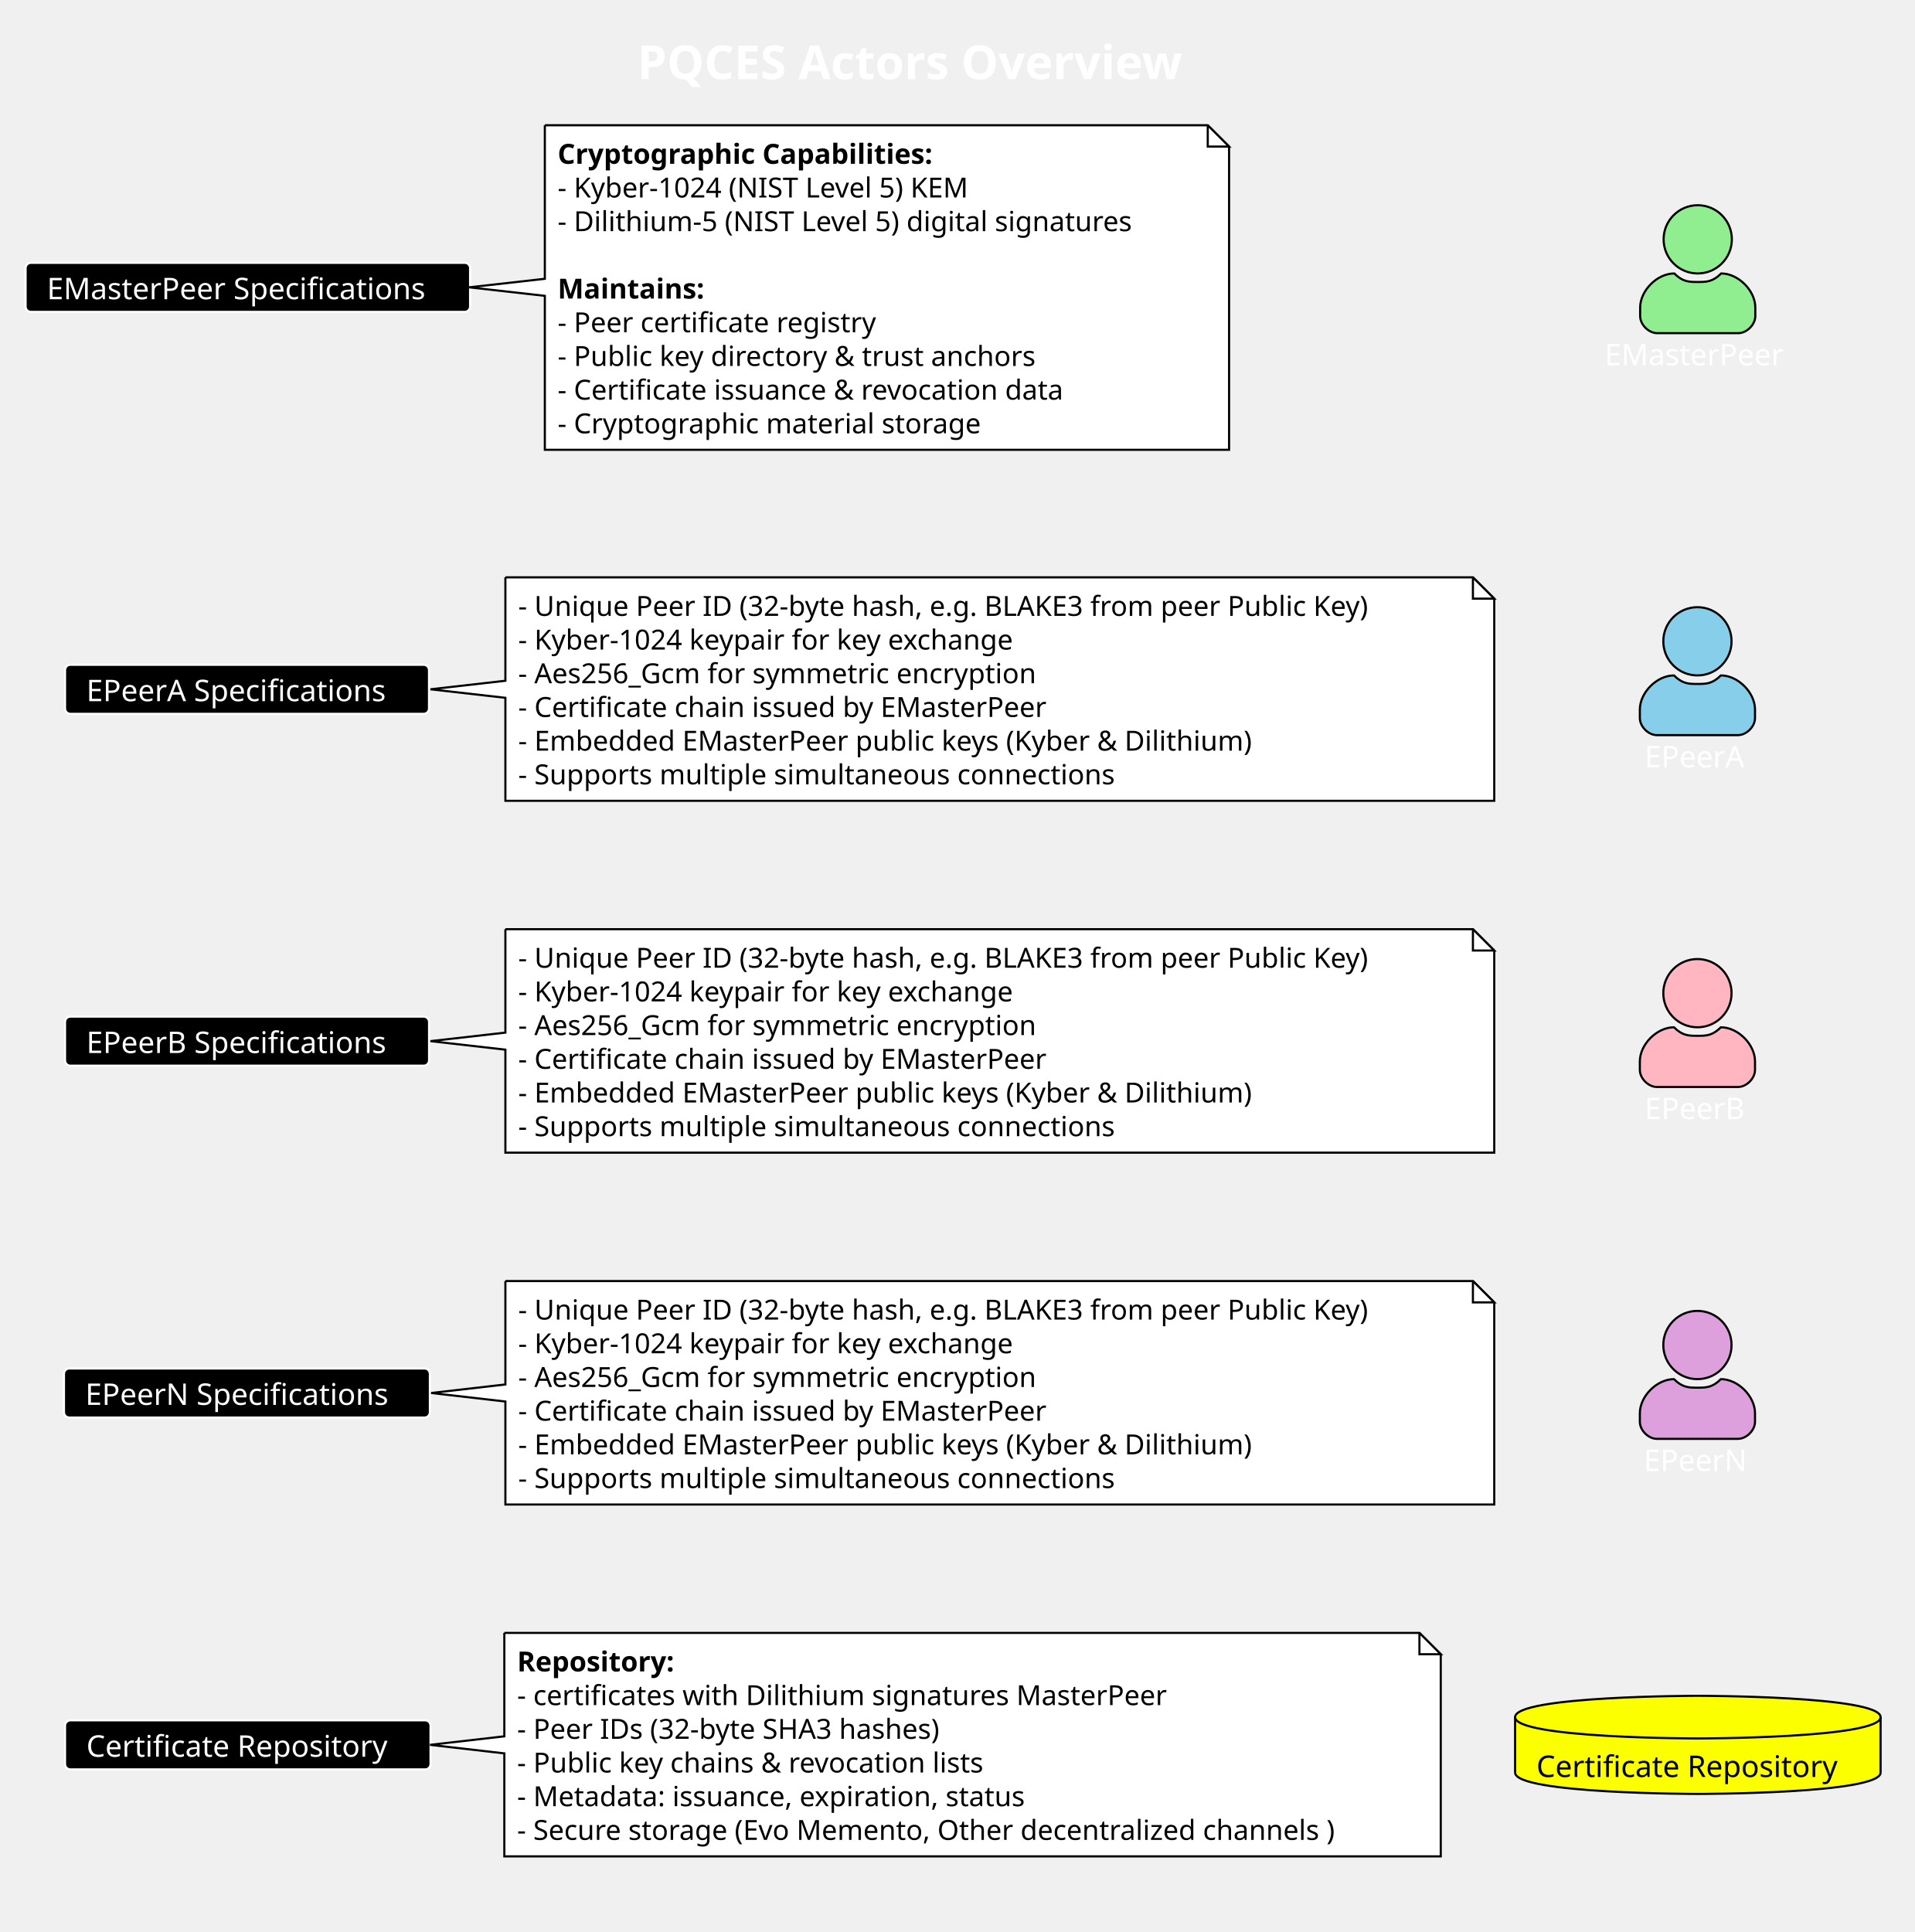
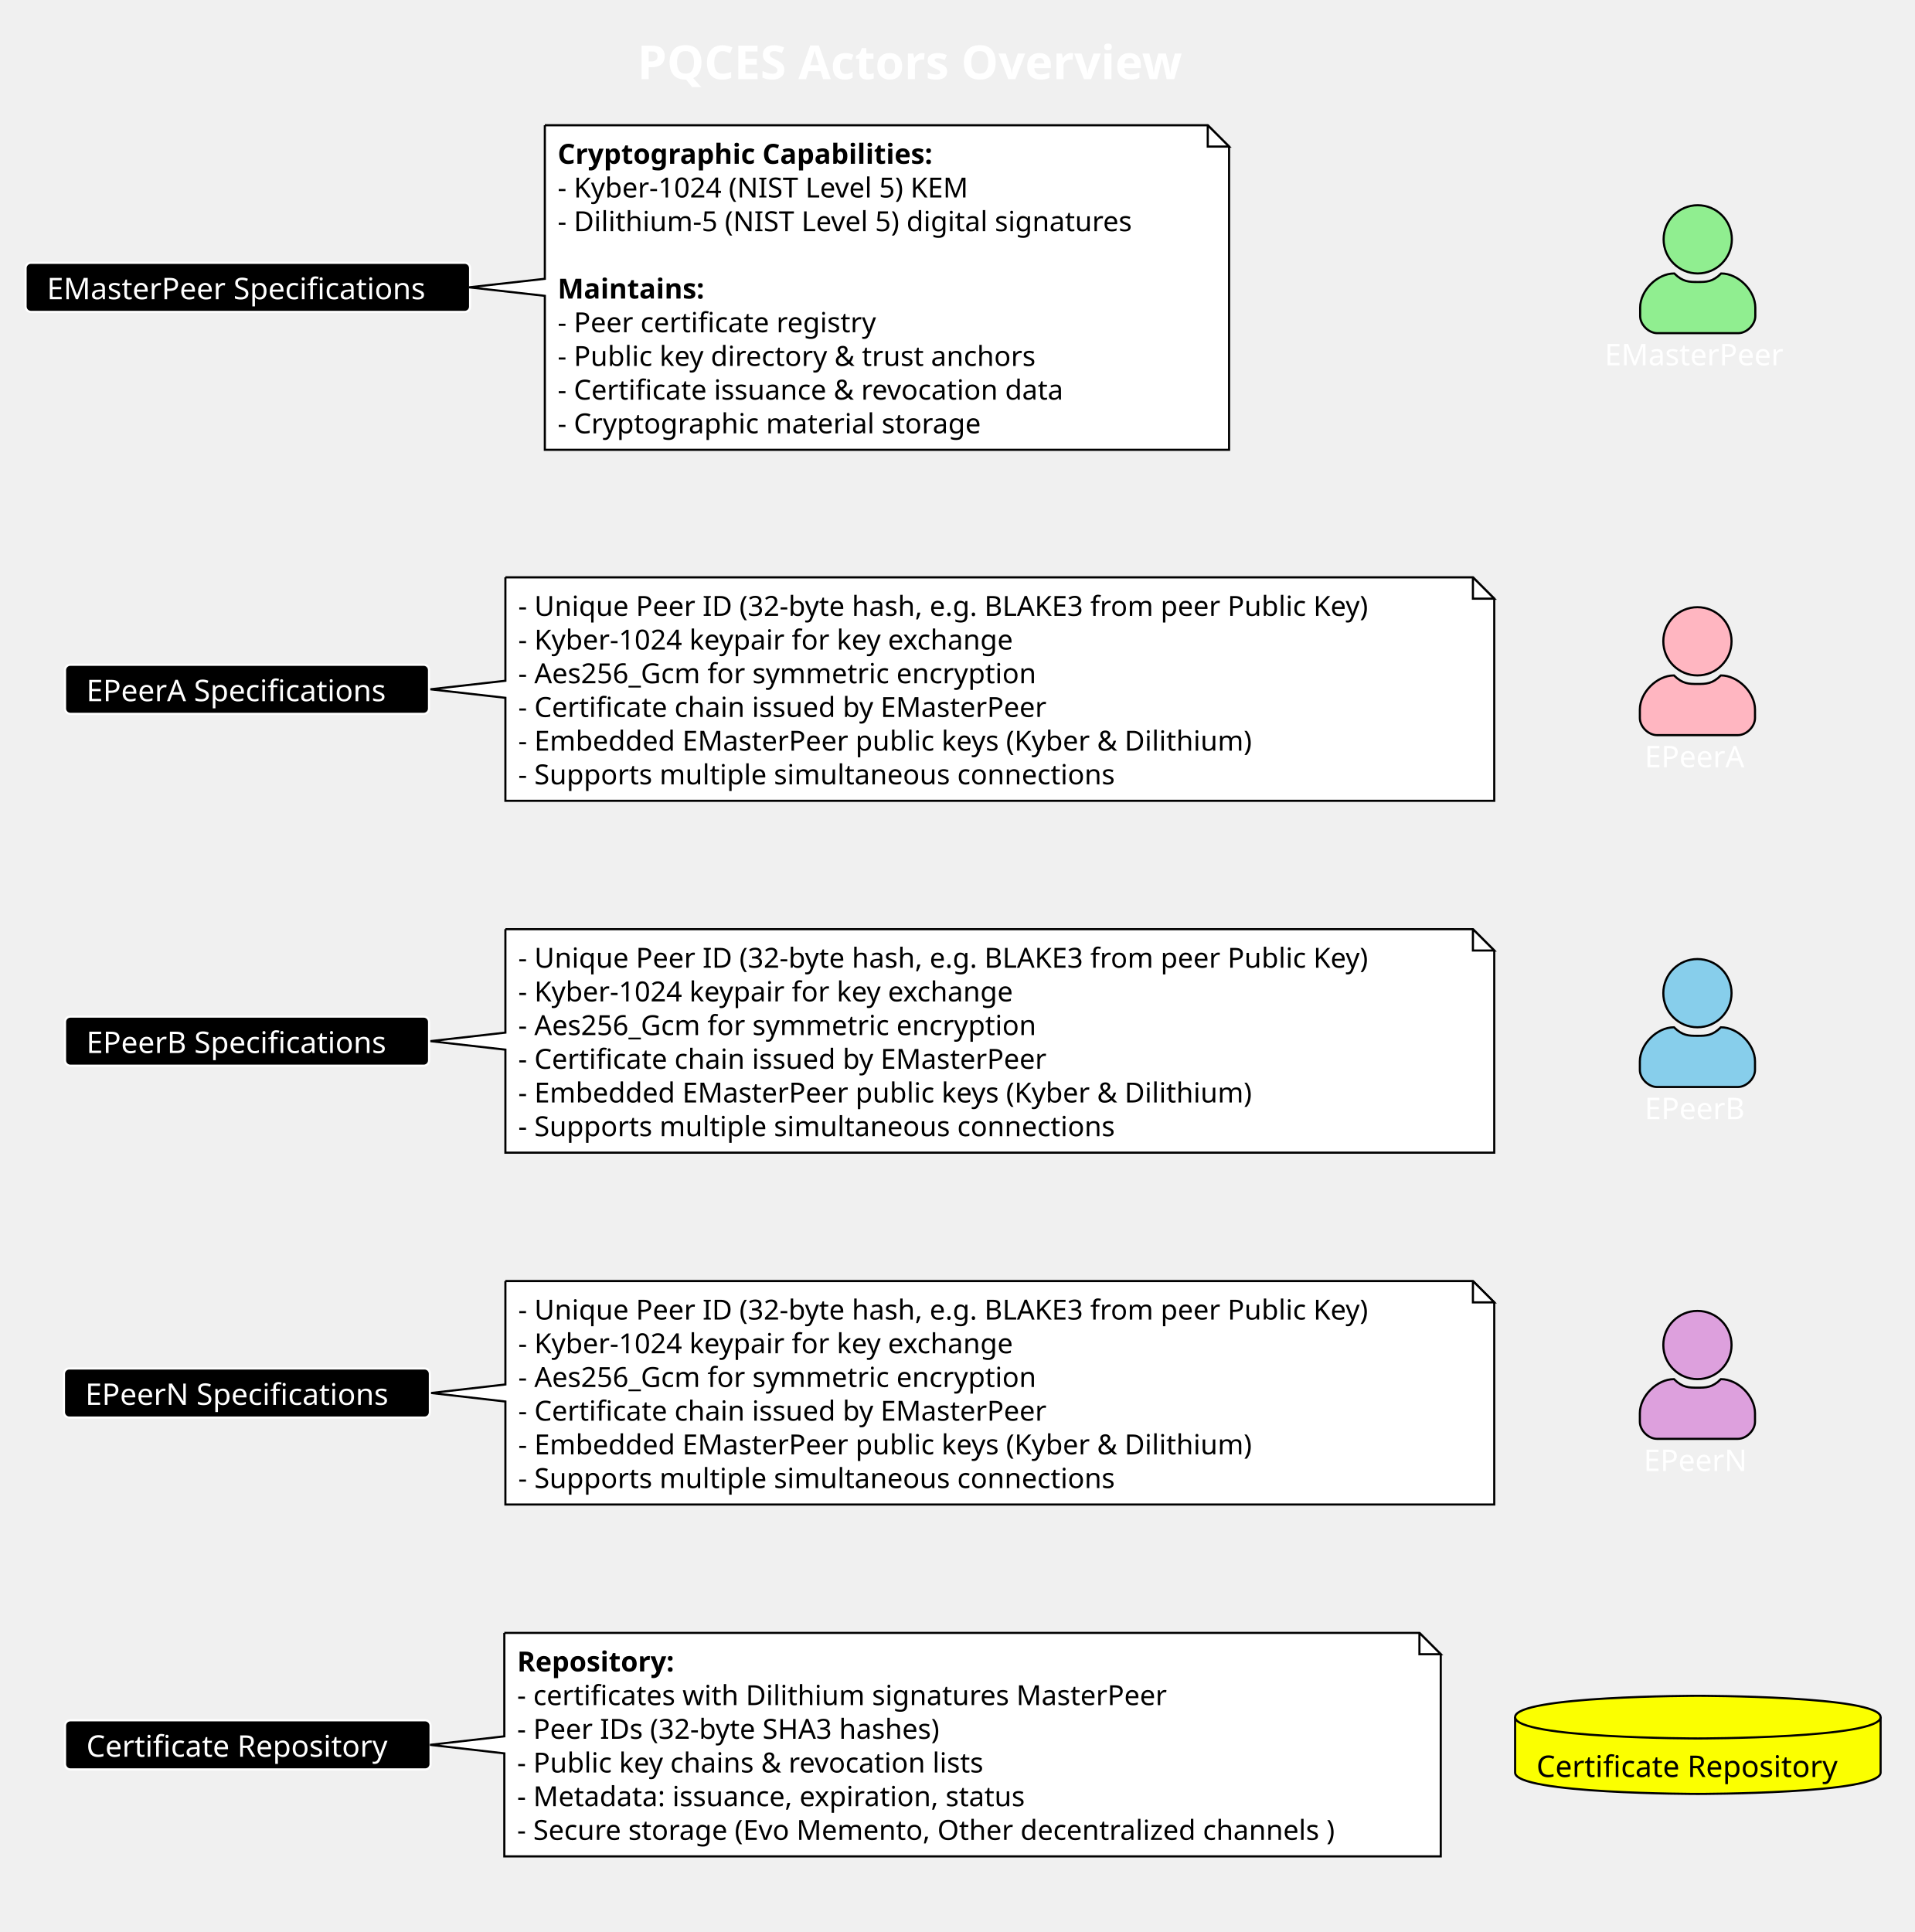
<svg xmlns="http://www.w3.org/2000/svg" contentStyleType="text/css" data-diagram-type="DESCRIPTION" height="906px" preserveAspectRatio="none" style="width:898px;height:906px;background:#000000;" version="1.1" viewBox="0 0 898 906" width="898px" zoomAndPan="magnify">
  <defs />
  <g>
    <text fill="#FFFFFF" font-family="Verdana" font-size="22" font-weight="bold" lengthAdjust="spacing" textLength="292.102" x="298.897" y="37.118">PQCES Actors Overview</text>
-     <g class="entity" data-entity="MP" data-source-line="119" data-uid="ent0002" id="entity_MP">
+     <g class="entity" data-entity="MP" data-source-line="113" data-uid="ent0002" id="entity_MP">
      <ellipse cx="796.141" cy="112.237" fill="#90EE90" rx="16" ry="16" style="stroke:#000000;stroke-width:1;" />
      <path d="M796.141,132.237 C800.141,132.237 803.141,132.237 807.141,128.237 C815.141,128.237 823.141,136.237 823.141,144.237 L823.141,148.237 C823.141,152.237 819.141,156.237 815.141,156.237 L777.141,156.237 C773.141,156.237 769.141,152.237 769.141,148.237 L769.141,144.237 C769.141,136.237 777.141,128.237 785.141,128.237 C789.141,132.237 792.141,132.237 796.141,132.237" fill="#90EE90" style="stroke:#000000;stroke-width:1;" />
      <text fill="#FFFFFF" font-family="Verdana" font-size="14" lengthAdjust="spacing" textLength="87.281" x="752.5" y="171.312">EMasterPeer</text>
    </g>
-     <g class="entity" data-entity="MP_CARD" data-source-line="120" data-uid="ent0003" id="entity_MP_CARD">
+     <g class="entity" data-entity="MP_CARD" data-source-line="114" data-uid="ent0003" id="entity_MP_CARD">
      <rect fill="#000000" height="23.015" rx="2.5" ry="2.5" style="stroke:#FFFFFF;stroke-width:1;" width="208.446" x="12" y="123.237" />
      <text fill="#FFFFFF" font-family="Verdana" font-size="14" lengthAdjust="spacing" textLength="188.446" x="22" y="140.312">EMasterPeer Specifications</text>
    </g>
-     <g class="entity" data-entity="GMN4" data-source-line="122" data-uid="ent0005" id="entity_GMN4">
+     <g class="entity" data-entity="GMN4" data-source-line="116" data-uid="ent0005" id="entity_GMN4">
      <path d="M255.5,58.737 L255.5,130.737 L220,134.737 L255.5,138.737 L255.5,210.931 A0,0 0 0 0 255.5,210.931 L576.37,210.931 A0,0 0 0 0 576.37,210.931 L576.37,68.737 L566.37,58.737 L255.5,58.737 A0,0 0 0 0 255.5,58.737" fill="#FFFFFF" style="stroke:#000000;stroke-width:1;" />
      <path d="M566.37,58.737 L566.37,68.737 L576.37,68.737 L566.37,58.737" fill="#FFFFFF" style="stroke:#000000;stroke-width:1;" />
      <text fill="#000000" font-family="Verdana" font-size="13" font-weight="bold" lengthAdjust="spacing" textLength="197.615" x="261.5" y="76.807">Cryptographic Capabilities:</text>
      <text fill="#000000" font-family="Verdana" font-size="13" lengthAdjust="spacing" textLength="220.143" x="261.5" y="92.606">- Kyber-1024 (NIST Level 5) KEM</text>
      <text fill="#000000" font-family="Verdana" font-size="13" lengthAdjust="spacing" textLength="299.87" x="261.5" y="108.406">- Dilithium-5 (NIST Level 5) digital signatures</text>
      <text fill="#000000" font-family="Verdana" font-size="13" lengthAdjust="spacing" textLength="4.57" x="261.5" y="124.205"> </text>
      <text fill="#000000" font-family="Verdana" font-size="13" font-weight="bold" lengthAdjust="spacing" textLength="75.962" x="261.5" y="140.004">Maintains:</text>
      <text fill="#000000" font-family="Verdana" font-size="13" lengthAdjust="spacing" textLength="162.925" x="261.5" y="155.804">- Peer certificate registry</text>
      <text fill="#000000" font-family="Verdana" font-size="13" lengthAdjust="spacing" textLength="243.998" x="261.5" y="171.603">- Public key directory &amp; trust anchors</text>
      <text fill="#000000" font-family="Verdana" font-size="13" lengthAdjust="spacing" textLength="257.835" x="261.5" y="187.402">- Certificate issuance &amp; revocation data</text>
      <text fill="#000000" font-family="Verdana" font-size="13" lengthAdjust="spacing" textLength="213.96" x="261.5" y="203.202">- Cryptographic material storage</text>
    </g>
-     <g class="entity" data-entity="DB" data-source-line="134" data-uid="ent0007" id="entity_DB">
+     <g class="entity" data-entity="DB" data-source-line="128" data-uid="ent0007" id="entity_DB">
      <path d="M710.5,805.237 C710.5,795.237 796.198,795.237 796.198,795.237 C796.198,795.237 881.895,795.237 881.895,805.237 L881.895,831.252 C881.895,841.252 796.198,841.252 796.198,841.252 C796.198,841.252 710.5,841.252 710.5,831.252 L710.5,805.237" fill="#FBFF00" style="stroke:#000000;stroke-width:1;" />
      <path d="M710.5,805.237 C710.5,815.237 796.198,815.237 796.198,815.237 C796.198,815.237 881.895,815.237 881.895,805.237" fill="none" style="stroke:#000000;stroke-width:1;" />
      <text fill="#000000" font-family="Verdana" font-size="14" lengthAdjust="spacing" textLength="151.395" x="720.5" y="833.312">Certificate Repository</text>
    </g>
-     <g class="entity" data-entity="SYS_CARD" data-source-line="135" data-uid="ent0008" id="entity_SYS_CARD">
+     <g class="entity" data-entity="SYS_CARD" data-source-line="129" data-uid="ent0008" id="entity_SYS_CARD">
      <rect fill="#000000" height="23.015" rx="2.5" ry="2.5" style="stroke:#FFFFFF;stroke-width:1;" width="171.395" x="30.5" y="806.737" />
      <text fill="#FFFFFF" font-family="Verdana" font-size="14" lengthAdjust="spacing" textLength="151.395" x="40.5" y="823.812">Certificate Repository</text>
    </g>
-     <g class="entity" data-entity="GMN9" data-source-line="137" data-uid="ent0010" id="entity_GMN9">
+     <g class="entity" data-entity="GMN9" data-source-line="131" data-uid="ent0010" id="entity_GMN9">
      <path d="M236.5,765.737 L236.5,814.237 L201.66,818.237 L236.5,822.237 L236.5,870.533 A0,0 0 0 0 236.5,870.533 L675.633,870.533 A0,0 0 0 0 675.633,870.533 L675.633,775.737 L665.633,765.737 L236.5,765.737 A0,0 0 0 0 236.5,765.737" fill="#FFFFFF" style="stroke:#000000;stroke-width:1;" />
      <path d="M665.633,765.737 L665.633,775.737 L675.633,775.737 L665.633,765.737" fill="#FFFFFF" style="stroke:#000000;stroke-width:1;" />
      <text fill="#000000" font-family="Verdana" font-size="13" font-weight="bold" lengthAdjust="spacing" textLength="83.973" x="242.5" y="783.807">Repository:</text>
      <text fill="#000000" font-family="Verdana" font-size="13" lengthAdjust="spacing" textLength="326.644" x="242.5" y="799.606">- certificates with Dilithium signatures MasterPeer</text>
      <text fill="#000000" font-family="Verdana" font-size="13" lengthAdjust="spacing" textLength="224.148" x="242.5" y="815.406">- Peer IDs (32-byte SHA3 hashes)</text>
      <text fill="#000000" font-family="Verdana" font-size="13" lengthAdjust="spacing" textLength="239.415" x="242.5" y="831.205">- Public key chains &amp; revocation lists</text>
      <text fill="#000000" font-family="Verdana" font-size="13" lengthAdjust="spacing" textLength="260.997" x="242.5" y="847.004">- Metadata: issuance, expiration, status</text>
      <text fill="#000000" font-family="Verdana" font-size="13" lengthAdjust="spacing" textLength="418.133" x="242.5" y="862.804">- Secure storage (Evo Memento, Other decentralized channels )</text>
    </g>
-     <g class="entity" data-entity="PA" data-source-line="146" data-uid="ent0012" id="entity_PA">
-       <ellipse cx="796" cy="300.737" fill="#87CEEB" rx="16" ry="16" style="stroke:#000000;stroke-width:1;" />
-       <path d="M796,320.737 C800,320.737 803,320.737 807,316.737 C815,316.737 823,324.737 823,332.737 L823,336.737 C823,340.737 819,344.737 815,344.737 L777,344.737 C773,344.737 769,340.737 769,336.737 L769,332.737 C769,324.737 777,316.737 785,316.737 C789,320.737 792,320.737 796,320.737" fill="#87CEEB" style="stroke:#000000;stroke-width:1;" />
+     <g class="entity" data-entity="PA" data-source-line="140" data-uid="ent0012" id="entity_PA">
+       <ellipse cx="796" cy="300.737" fill="#FFB6C1" rx="16" ry="16" style="stroke:#000000;stroke-width:1;" />
+       <path d="M796,320.737 C800,320.737 803,320.737 807,316.737 C815,316.737 823,324.737 823,332.737 L823,336.737 C823,340.737 819,344.737 815,344.737 L777,344.737 C773,344.737 769,340.737 769,336.737 L769,332.737 C769,324.737 777,316.737 785,316.737 C789,320.737 792,320.737 796,320.737" fill="#FFB6C1" style="stroke:#000000;stroke-width:1;" />
      <text fill="#FFFFFF" font-family="Verdana" font-size="14" lengthAdjust="spacing" textLength="49.52" x="771.24" y="359.812">EPeerA</text>
    </g>
-     <g class="entity" data-entity="PA_CARD" data-source-line="147" data-uid="ent0013" id="entity_PA_CARD">
+     <g class="entity" data-entity="PA_CARD" data-source-line="141" data-uid="ent0013" id="entity_PA_CARD">
      <rect fill="#000000" height="23.015" rx="2.5" ry="2.5" style="stroke:#FFFFFF;stroke-width:1;" width="170.685" x="30.5" y="311.737" />
      <text fill="#FFFFFF" font-family="Verdana" font-size="14" lengthAdjust="spacing" textLength="150.685" x="40.5" y="328.812">EPeerA Specifications</text>
    </g>
-     <g class="entity" data-entity="GMN14" data-source-line="149" data-uid="ent0015" id="entity_GMN14">
+     <g class="entity" data-entity="GMN14" data-source-line="143" data-uid="ent0015" id="entity_GMN14">
      <path d="M237,270.737 L237,319.237 L201.84,323.237 L237,327.237 L237,375.533 A0,0 0 0 0 237,375.533 L700.717,375.533 A0,0 0 0 0 700.717,375.533 L700.717,280.737 L690.717,270.737 L237,270.737 A0,0 0 0 0 237,270.737" fill="#FFFFFF" style="stroke:#000000;stroke-width:1;" />
      <path d="M690.717,270.737 L690.717,280.737 L700.717,280.737 L690.717,270.737" fill="#FFFFFF" style="stroke:#000000;stroke-width:1;" />
      <text fill="#000000" font-family="Verdana" font-size="13" lengthAdjust="spacing" textLength="442.717" x="243" y="288.807">- Unique Peer ID (32-byte hash, e.g. BLAKE3 from peer Public Key)</text>
      <text fill="#000000" font-family="Verdana" font-size="13" lengthAdjust="spacing" textLength="257.416" x="243" y="304.606">- Kyber-1024 keypair for key exchange</text>
      <text fill="#000000" font-family="Verdana" font-size="13" lengthAdjust="spacing" textLength="265.554" x="243" y="320.406">- Aes256_Gcm for symmetric encryption</text>
      <text fill="#000000" font-family="Verdana" font-size="13" lengthAdjust="spacing" textLength="268.023" x="243" y="336.205">- Certificate chain issued by EMasterPeer</text>
      <text fill="#000000" font-family="Verdana" font-size="13" lengthAdjust="spacing" textLength="373.782" x="243" y="352.004">- Embedded EMasterPeer public keys (Kyber &amp; Dilithium)</text>
      <text fill="#000000" font-family="Verdana" font-size="13" lengthAdjust="spacing" textLength="299.152" x="243" y="367.804">- Supports multiple simultaneous connections</text>
    </g>
-     <g class="entity" data-entity="PB" data-source-line="158" data-uid="ent0017" id="entity_PB">
-       <ellipse cx="796" cy="465.737" fill="#FFB6C1" rx="16" ry="16" style="stroke:#000000;stroke-width:1;" />
-       <path d="M796,485.737 C800,485.737 803,485.737 807,481.737 C815,481.737 823,489.737 823,497.737 L823,501.737 C823,505.737 819,509.737 815,509.737 L777,509.737 C773,509.737 769,505.737 769,501.737 L769,497.737 C769,489.737 777,481.737 785,481.737 C789,485.737 792,485.737 796,485.737" fill="#FFB6C1" style="stroke:#000000;stroke-width:1;" />
+     <g class="entity" data-entity="PB" data-source-line="152" data-uid="ent0017" id="entity_PB">
+       <ellipse cx="796" cy="465.737" fill="#87CEEB" rx="16" ry="16" style="stroke:#000000;stroke-width:1;" />
+       <path d="M796,485.737 C800,485.737 803,485.737 807,481.737 C815,481.737 823,489.737 823,497.737 L823,501.737 C823,505.737 819,509.737 815,509.737 L777,509.737 C773,509.737 769,505.737 769,501.737 L769,497.737 C769,489.737 777,481.737 785,481.737 C789,485.737 792,485.737 796,485.737" fill="#87CEEB" style="stroke:#000000;stroke-width:1;" />
      <text fill="#FFFFFF" font-family="Verdana" font-size="14" lengthAdjust="spacing" textLength="49.547" x="771.227" y="524.812">EPeerB</text>
    </g>
-     <g class="entity" data-entity="PB_CARD" data-source-line="159" data-uid="ent0018" id="entity_PB_CARD">
+     <g class="entity" data-entity="PB_CARD" data-source-line="153" data-uid="ent0018" id="entity_PB_CARD">
      <rect fill="#000000" height="23.015" rx="2.5" ry="2.5" style="stroke:#FFFFFF;stroke-width:1;" width="170.712" x="30.5" y="476.737" />
      <text fill="#FFFFFF" font-family="Verdana" font-size="14" lengthAdjust="spacing" textLength="150.712" x="40.5" y="493.812">EPeerB Specifications</text>
    </g>
-     <g class="entity" data-entity="GMN19" data-source-line="161" data-uid="ent0020" id="entity_GMN19">
+     <g class="entity" data-entity="GMN19" data-source-line="155" data-uid="ent0020" id="entity_GMN19">
      <path d="M237,435.737 L237,484.237 L201.84,488.237 L237,492.237 L237,540.533 A0,0 0 0 0 237,540.533 L700.717,540.533 A0,0 0 0 0 700.717,540.533 L700.717,445.737 L690.717,435.737 L237,435.737 A0,0 0 0 0 237,435.737" fill="#FFFFFF" style="stroke:#000000;stroke-width:1;" />
      <path d="M690.717,435.737 L690.717,445.737 L700.717,445.737 L690.717,435.737" fill="#FFFFFF" style="stroke:#000000;stroke-width:1;" />
      <text fill="#000000" font-family="Verdana" font-size="13" lengthAdjust="spacing" textLength="442.717" x="243" y="453.807">- Unique Peer ID (32-byte hash, e.g. BLAKE3 from peer Public Key)</text>
      <text fill="#000000" font-family="Verdana" font-size="13" lengthAdjust="spacing" textLength="257.416" x="243" y="469.606">- Kyber-1024 keypair for key exchange</text>
      <text fill="#000000" font-family="Verdana" font-size="13" lengthAdjust="spacing" textLength="265.554" x="243" y="485.406">- Aes256_Gcm for symmetric encryption</text>
      <text fill="#000000" font-family="Verdana" font-size="13" lengthAdjust="spacing" textLength="268.023" x="243" y="501.205">- Certificate chain issued by EMasterPeer</text>
      <text fill="#000000" font-family="Verdana" font-size="13" lengthAdjust="spacing" textLength="373.782" x="243" y="517.004">- Embedded EMasterPeer public keys (Kyber &amp; Dilithium)</text>
      <text fill="#000000" font-family="Verdana" font-size="13" lengthAdjust="spacing" textLength="299.152" x="243" y="532.804">- Supports multiple simultaneous connections</text>
    </g>
-     <g class="entity" data-entity="PN" data-source-line="170" data-uid="ent0022" id="entity_PN">
+     <g class="entity" data-entity="PN" data-source-line="164" data-uid="ent0022" id="entity_PN">
      <ellipse cx="796" cy="630.737" fill="#DDA0DD" rx="16" ry="16" style="stroke:#000000;stroke-width:1;" />
      <path d="M796,650.737 C800,650.737 803,650.737 807,646.737 C815,646.737 823,654.737 823,662.737 L823,666.737 C823,670.737 819,674.737 815,674.737 L777,674.737 C773,674.737 769,670.737 769,666.737 L769,662.737 C769,654.737 777,646.737 785,646.737 C789,650.737 792,650.737 796,650.737" fill="#DDA0DD" style="stroke:#000000;stroke-width:1;" />
      <text fill="#FFFFFF" font-family="Verdana" font-size="14" lengthAdjust="spacing" textLength="50.422" x="770.789" y="689.812">EPeerN</text>
    </g>
-     <g class="entity" data-entity="PN_CARD" data-source-line="171" data-uid="ent0023" id="entity_PN_CARD">
+     <g class="entity" data-entity="PN_CARD" data-source-line="165" data-uid="ent0023" id="entity_PN_CARD">
      <rect fill="#000000" height="23.015" rx="2.5" ry="2.5" style="stroke:#FFFFFF;stroke-width:1;" width="171.587" x="30" y="641.737" />
      <text fill="#FFFFFF" font-family="Verdana" font-size="14" lengthAdjust="spacing" textLength="151.587" x="40" y="658.812">EPeerN Specifications</text>
    </g>
-     <g class="entity" data-entity="GMN24" data-source-line="173" data-uid="ent0025" id="entity_GMN24">
+     <g class="entity" data-entity="GMN24" data-source-line="167" data-uid="ent0025" id="entity_GMN24">
      <path d="M237,600.737 L237,649.237 L202.18,653.237 L237,657.237 L237,705.533 A0,0 0 0 0 237,705.533 L700.717,705.533 A0,0 0 0 0 700.717,705.533 L700.717,610.737 L690.717,600.737 L237,600.737 A0,0 0 0 0 237,600.737" fill="#FFFFFF" style="stroke:#000000;stroke-width:1;" />
      <path d="M690.717,600.737 L690.717,610.737 L700.717,610.737 L690.717,600.737" fill="#FFFFFF" style="stroke:#000000;stroke-width:1;" />
      <text fill="#000000" font-family="Verdana" font-size="13" lengthAdjust="spacing" textLength="442.717" x="243" y="618.807">- Unique Peer ID (32-byte hash, e.g. BLAKE3 from peer Public Key)</text>
      <text fill="#000000" font-family="Verdana" font-size="13" lengthAdjust="spacing" textLength="257.416" x="243" y="634.606">- Kyber-1024 keypair for key exchange</text>
      <text fill="#000000" font-family="Verdana" font-size="13" lengthAdjust="spacing" textLength="265.554" x="243" y="650.406">- Aes256_Gcm for symmetric encryption</text>
      <text fill="#000000" font-family="Verdana" font-size="13" lengthAdjust="spacing" textLength="268.023" x="243" y="666.205">- Certificate chain issued by EMasterPeer</text>
      <text fill="#000000" font-family="Verdana" font-size="13" lengthAdjust="spacing" textLength="373.782" x="243" y="682.004">- Embedded EMasterPeer public keys (Kyber &amp; Dilithium)</text>
      <text fill="#000000" font-family="Verdana" font-size="13" lengthAdjust="spacing" textLength="299.152" x="243" y="697.804">- Supports multiple simultaneous connections</text>
    </g>
    <text fill="#FFFFFF" font-family="Verdana" font-size="10" lengthAdjust="spacing" textLength="3.516" x="443.19" y="891.587"> </text>
  </g>
</svg>
